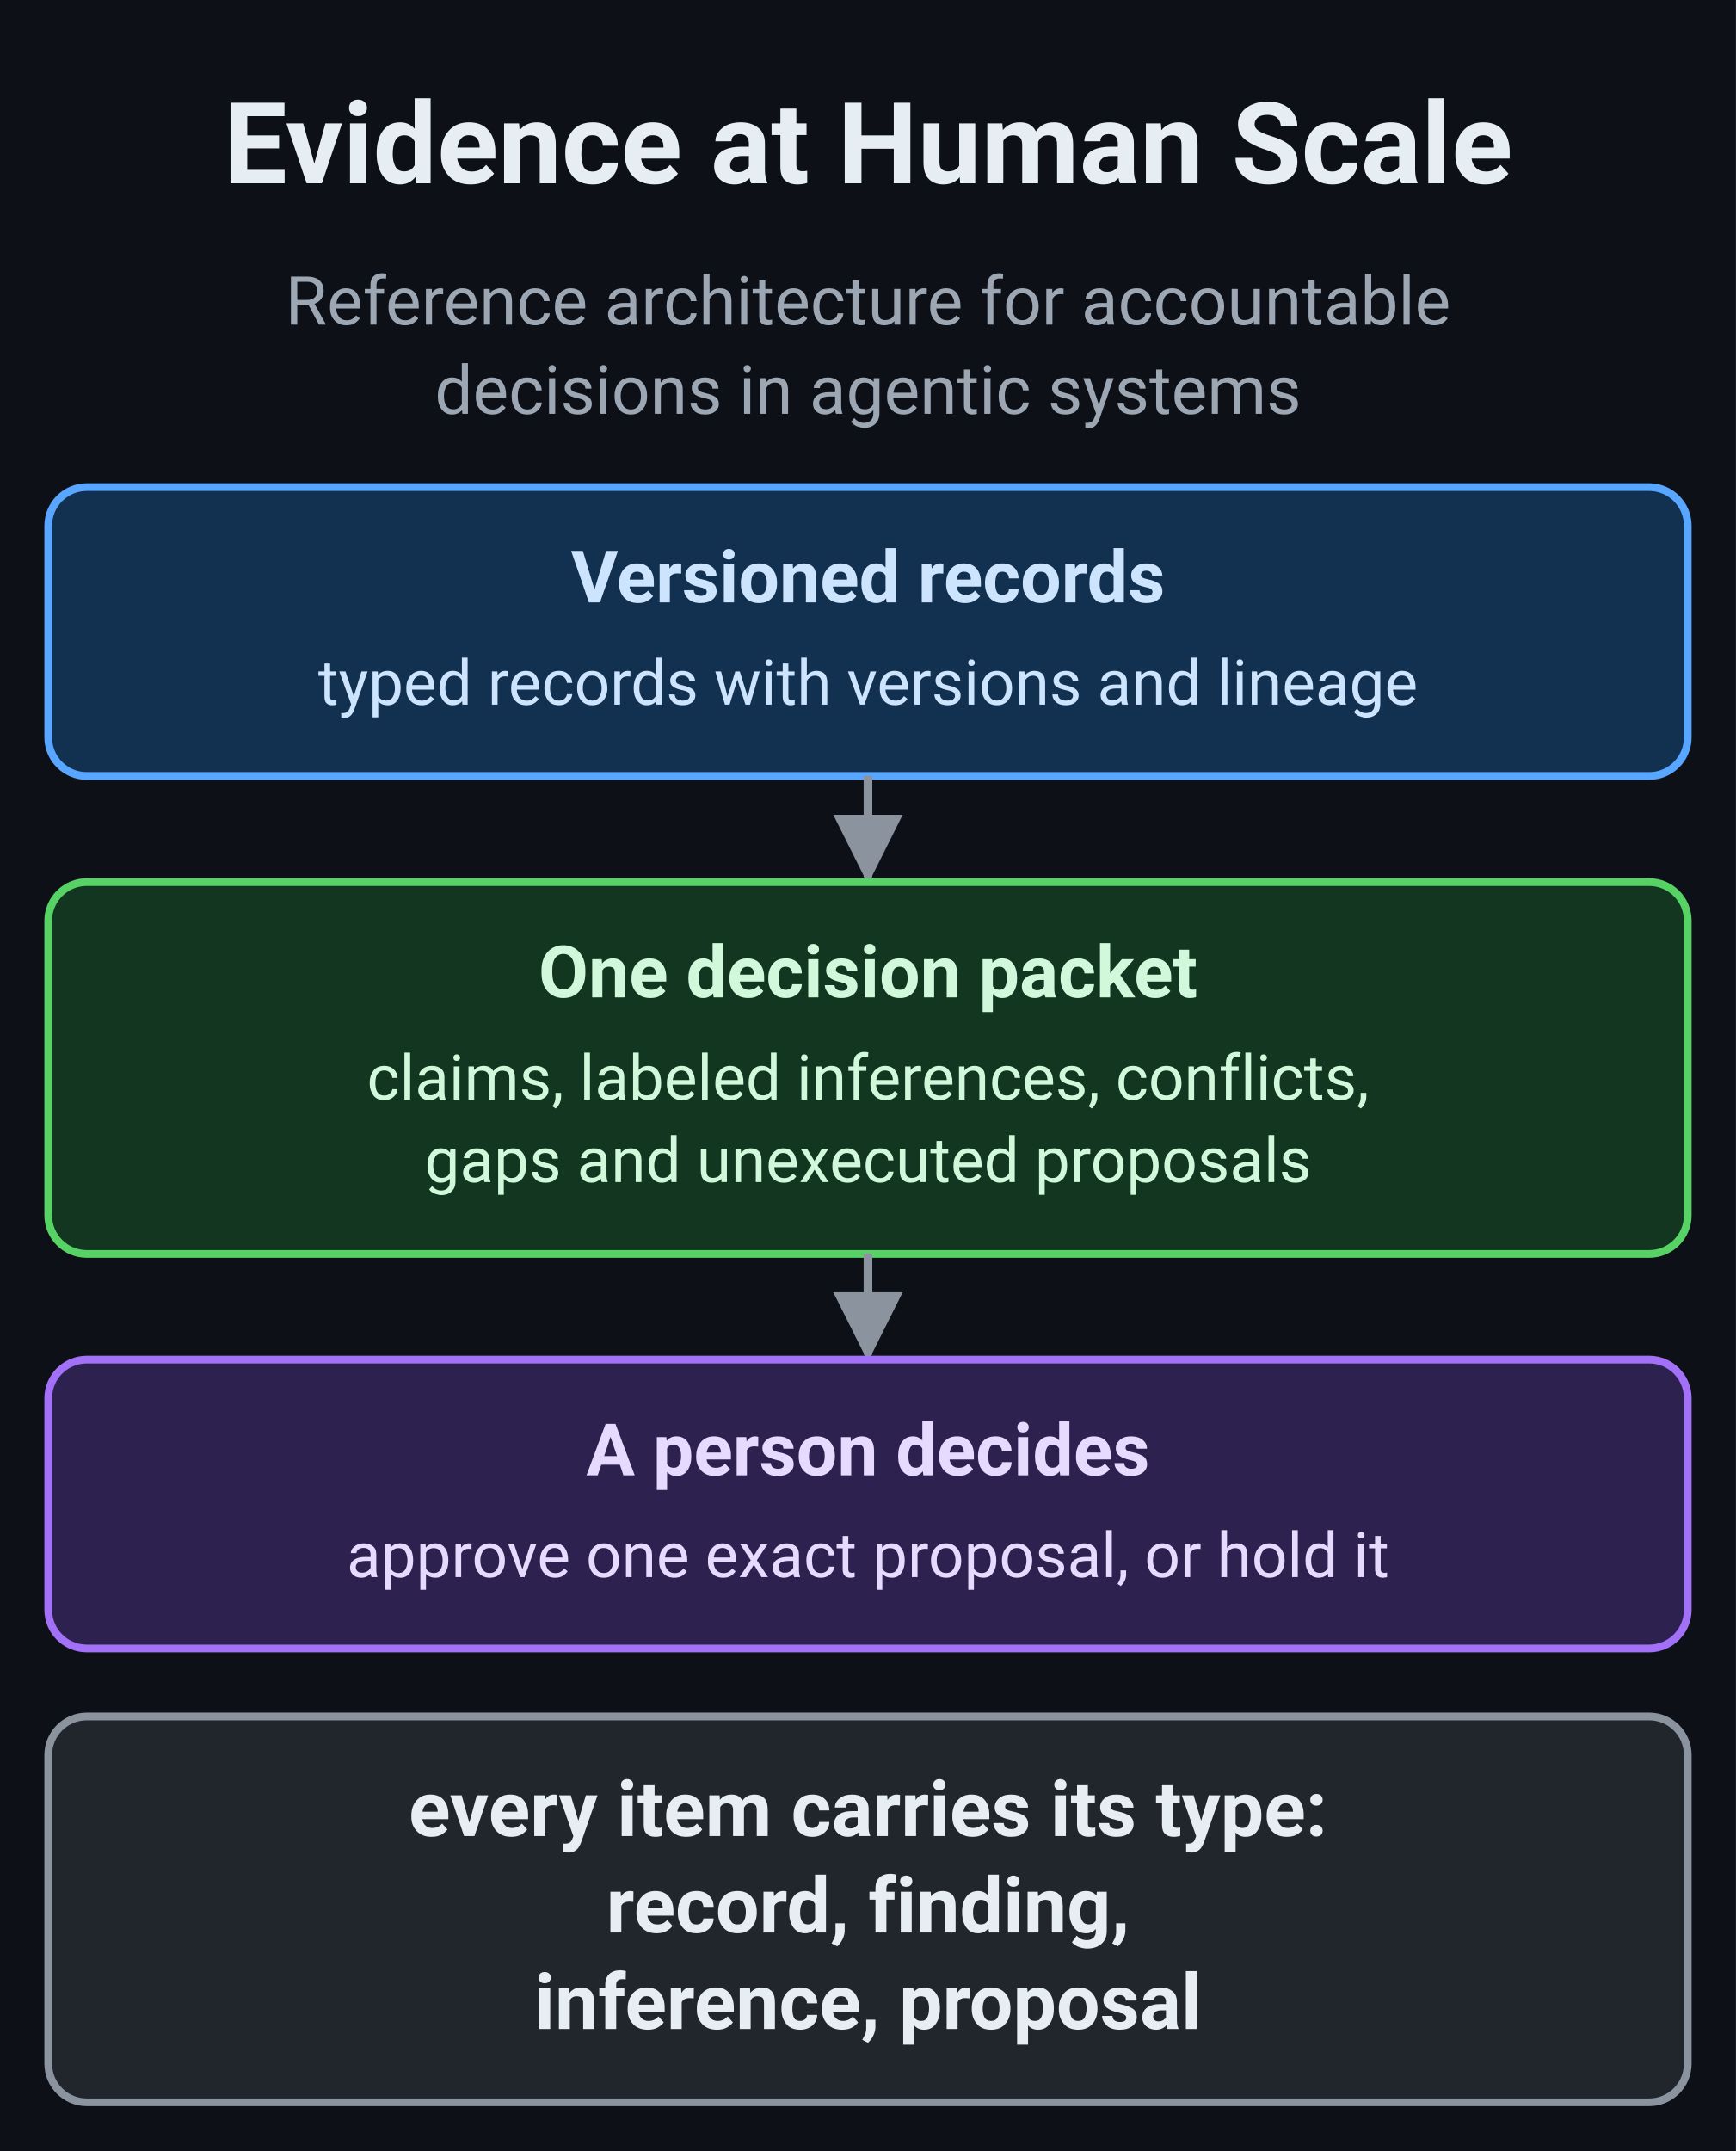
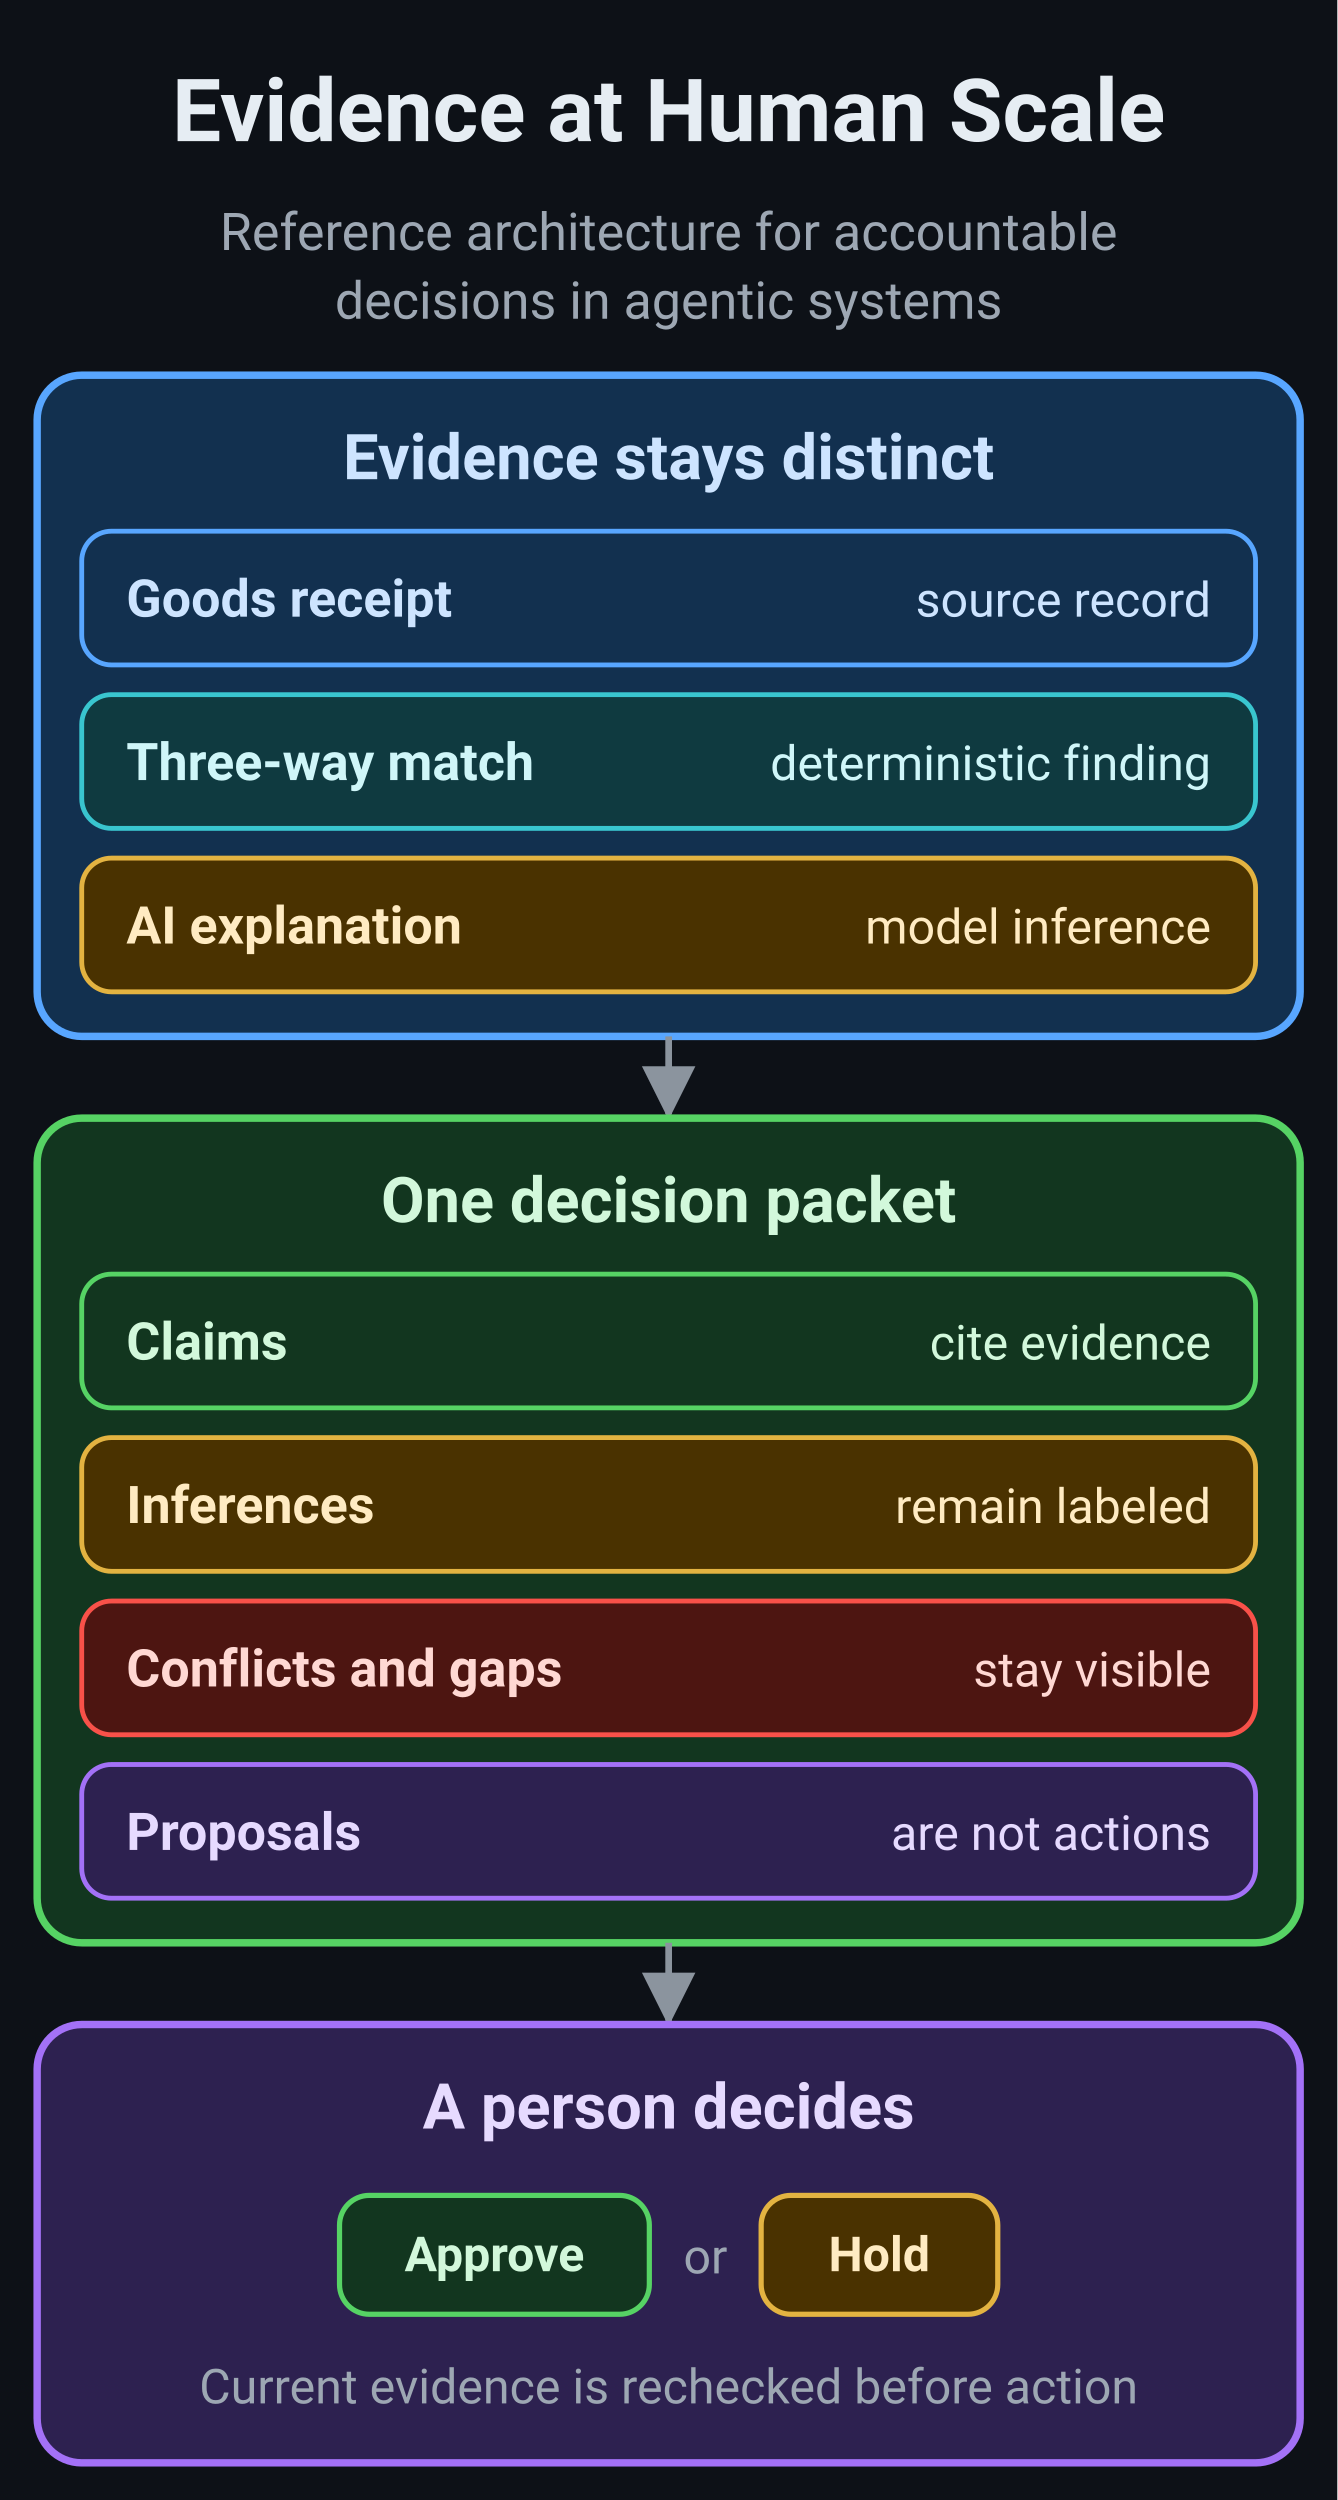
- <svg xmlns="http://www.w3.org/2000/svg" viewBox="0 0 360 446" width="360" height="446" role="img" aria-labelledby="t d" font-family="-apple-system, 'Segoe UI', Roboto, Helvetica, Arial, sans-serif">
+ <svg xmlns="http://www.w3.org/2000/svg" viewBox="0 0 360 673" width="360" height="673" role="img" aria-labelledby="t d" font-family="-apple-system, 'Segoe UI', Roboto, Helvetica, Arial, sans-serif">
  <defs>
    <marker id="arr" viewBox="0 0 10 10" refX="9" refY="5" markerWidth="8" markerHeight="8" orient="auto-start-reverse">
      <path d="M0 0 L10 5 L0 10 z" fill="#8b949e" />
    </marker>
    <marker id="arrs" viewBox="0 0 10 10" refX="9" refY="5" markerWidth="5.5" markerHeight="5.5" orient="auto-start-reverse">
      <path d="M0 0 L10 5 L0 10 z" fill="#8b949e" />
    </marker>
  </defs>
-   <rect width="360" height="446" fill="#0d1117" />
+   <rect width="360" height="673" fill="#0d1117" />
  <text x="180.0" y="38.0" font-size="23.5" text-anchor="middle" font-weight="700" fill="#e6edf3">Evidence at Human Scale</text>
  <text x="180.0" y="67.3" font-size="14" text-anchor="middle" fill="#9da7b3">Reference architecture for accountable</text>
  <text x="180.0" y="85.8" font-size="14" text-anchor="middle" fill="#9da7b3">decisions in agentic systems</text>
-   <rect x="10.0" y="101.0" width="340.0" height="59.9" rx="8" fill="#12304F" stroke="#58A6FF" stroke-width="1.6" />
-   <text x="180.0" y="124.9" font-size="15" text-anchor="middle" font-weight="700" fill="#CDE4FF">Versioned records</text>
-   <text x="180.0" y="146.1" font-size="13" text-anchor="middle" fill="#CDE4FF">typed records with versions and lineage</text>
-   <path d="M180.0 160.9 L180.0 181.9" fill="none" stroke="#8b949e" stroke-width="1.8" marker-end="url(#arr)" />
-   <rect x="10.0" y="182.9" width="340.0" height="77.1" rx="8" fill="#12361F" stroke="#56D364" stroke-width="1.6" />
-   <text x="180.0" y="206.8" font-size="15" text-anchor="middle" font-weight="700" fill="#D2F8DB">One decision packet</text>
-   <text x="180.0" y="228.0" font-size="13" text-anchor="middle" fill="#D2F8DB">claims, labeled inferences, conflicts,</text>
-   <text x="180.0" y="245.1" font-size="13" text-anchor="middle" fill="#D2F8DB">gaps and unexecuted proposals</text>
-   <path d="M180.0 259.9 L180.0 280.9" fill="none" stroke="#8b949e" stroke-width="1.8" marker-end="url(#arr)" />
-   <rect x="10.0" y="281.9" width="340.0" height="59.9" rx="8" fill="#2D2150" stroke="#A371F7" stroke-width="1.6" />
-   <text x="180.0" y="305.9" font-size="15" text-anchor="middle" font-weight="700" fill="#E6DAFF">A person decides</text>
-   <text x="180.0" y="327.0" font-size="13" text-anchor="middle" fill="#E6DAFF">approve one exact proposal, or hold it</text>
-   <rect x="10.0" y="355.9" width="340.0" height="80.0" rx="8" fill="#21262D" stroke="#8b949e" stroke-width="1.6" />
-   <text x="180.0" y="380.7" font-size="16" text-anchor="middle" font-weight="700" fill="#e6edf3">every item carries its type:</text>
-   <text x="180.0" y="400.7" font-size="16" text-anchor="middle" font-weight="700" fill="#e6edf3">record, finding,</text>
-   <text x="180.0" y="420.7" font-size="16" text-anchor="middle" font-weight="700" fill="#e6edf3">inference, proposal</text>
+   <rect x="10.0" y="101.0" width="340.0" height="178.0" rx="12" fill="#12304F" stroke="#58A6FF" stroke-width="2" />
+   <text x="180.0" y="129.0" font-size="17" text-anchor="middle" font-weight="700" fill="#CDE4FF">Evidence stays distinct</text>
+   <rect x="22.0" y="143.0" width="316.0" height="36.0" rx="8" fill="#12304F" stroke="#58A6FF" stroke-width="1.3" />
+   <text x="34.0" y="166.0" font-size="14" text-anchor="start" font-weight="700" fill="#CDE4FF">Goods receipt</text>
+   <text x="326.0" y="166.0" font-size="13" text-anchor="end" fill="#CDE4FF">source record</text>
+   <rect x="22.0" y="187.0" width="316.0" height="36.0" rx="8" fill="#0F3A40" stroke="#39C5CF" stroke-width="1.3" />
+   <text x="34.0" y="210.0" font-size="14" text-anchor="start" font-weight="700" fill="#CFF6F9">Three-way match</text>
+   <text x="326.0" y="210.0" font-size="13" text-anchor="end" fill="#CFF6F9">deterministic finding</text>
+   <rect x="22.0" y="231.0" width="316.0" height="36.0" rx="8" fill="#4A3200" stroke="#E3B341" stroke-width="1.3" />
+   <text x="34.0" y="254.0" font-size="14" text-anchor="start" font-weight="700" fill="#FFEBC2">AI explanation</text>
+   <text x="326.0" y="254.0" font-size="13" text-anchor="end" fill="#FFEBC2">model inference</text>
+   <path d="M180.0 279.0 L180.0 300.0" fill="none" stroke="#8b949e" stroke-width="1.8" marker-end="url(#arr)" />
+   <rect x="10.0" y="301.0" width="340.0" height="222.0" rx="12" fill="#12361F" stroke="#56D364" stroke-width="2" />
+   <text x="180.0" y="329.0" font-size="17" text-anchor="middle" font-weight="700" fill="#D2F8DB">One decision packet</text>
+   <rect x="22.0" y="343.0" width="316.0" height="36.0" rx="8" fill="#12361F" stroke="#56D364" stroke-width="1.3" />
+   <text x="34.0" y="366.0" font-size="14" text-anchor="start" font-weight="700" fill="#D2F8DB">Claims</text>
+   <text x="326.0" y="366.0" font-size="13" text-anchor="end" fill="#D2F8DB">cite evidence</text>
+   <rect x="22.0" y="387.0" width="316.0" height="36.0" rx="8" fill="#4A3200" stroke="#E3B341" stroke-width="1.3" />
+   <text x="34.0" y="410.0" font-size="14" text-anchor="start" font-weight="700" fill="#FFEBC2">Inferences</text>
+   <text x="326.0" y="410.0" font-size="13" text-anchor="end" fill="#FFEBC2">remain labeled</text>
+   <rect x="22.0" y="431.0" width="316.0" height="36.0" rx="8" fill="#4D1511" stroke="#F85149" stroke-width="1.3" />
+   <text x="34.0" y="454.0" font-size="14" text-anchor="start" font-weight="700" fill="#FFD8D3">Conflicts and gaps</text>
+   <text x="326.0" y="454.0" font-size="13" text-anchor="end" fill="#FFD8D3">stay visible</text>
+   <rect x="22.0" y="475.0" width="316.0" height="36.0" rx="8" fill="#2D2150" stroke="#A371F7" stroke-width="1.3" />
+   <text x="34.0" y="498.0" font-size="14" text-anchor="start" font-weight="700" fill="#E6DAFF">Proposals</text>
+   <text x="326.0" y="498.0" font-size="13" text-anchor="end" fill="#E6DAFF">are not actions</text>
+   <path d="M180.0 523.0 L180.0 544.0" fill="none" stroke="#8b949e" stroke-width="1.8" marker-end="url(#arr)" />
+   <rect x="10.0" y="545.0" width="340.0" height="118.0" rx="12" fill="#2D2150" stroke="#A371F7" stroke-width="2" />
+   <text x="180.0" y="573.0" font-size="17" text-anchor="middle" font-weight="700" fill="#E6DAFF">A person decides</text>
+   <rect x="91.4" y="591.0" width="83.4" height="32.0" rx="8" fill="#12361F" stroke="#56D364" stroke-width="1.4" />
+   <text x="133.1" y="611.4" font-size="13" text-anchor="middle" font-weight="700" fill="#D2F8DB">Approve</text>
+   <text x="189.9" y="612.0" font-size="13" text-anchor="middle" fill="#9da7b3">or</text>
+   <rect x="204.9" y="591.0" width="63.7" height="32.0" rx="8" fill="#4A3200" stroke="#E3B341" stroke-width="1.4" />
+   <text x="236.7" y="611.4" font-size="13" text-anchor="middle" font-weight="700" fill="#FFEBC2">Hold</text>
+   <text x="180.0" y="647.0" font-size="13" text-anchor="middle" fill="#9da7b3">Current evidence is rechecked before action</text>
</svg>
